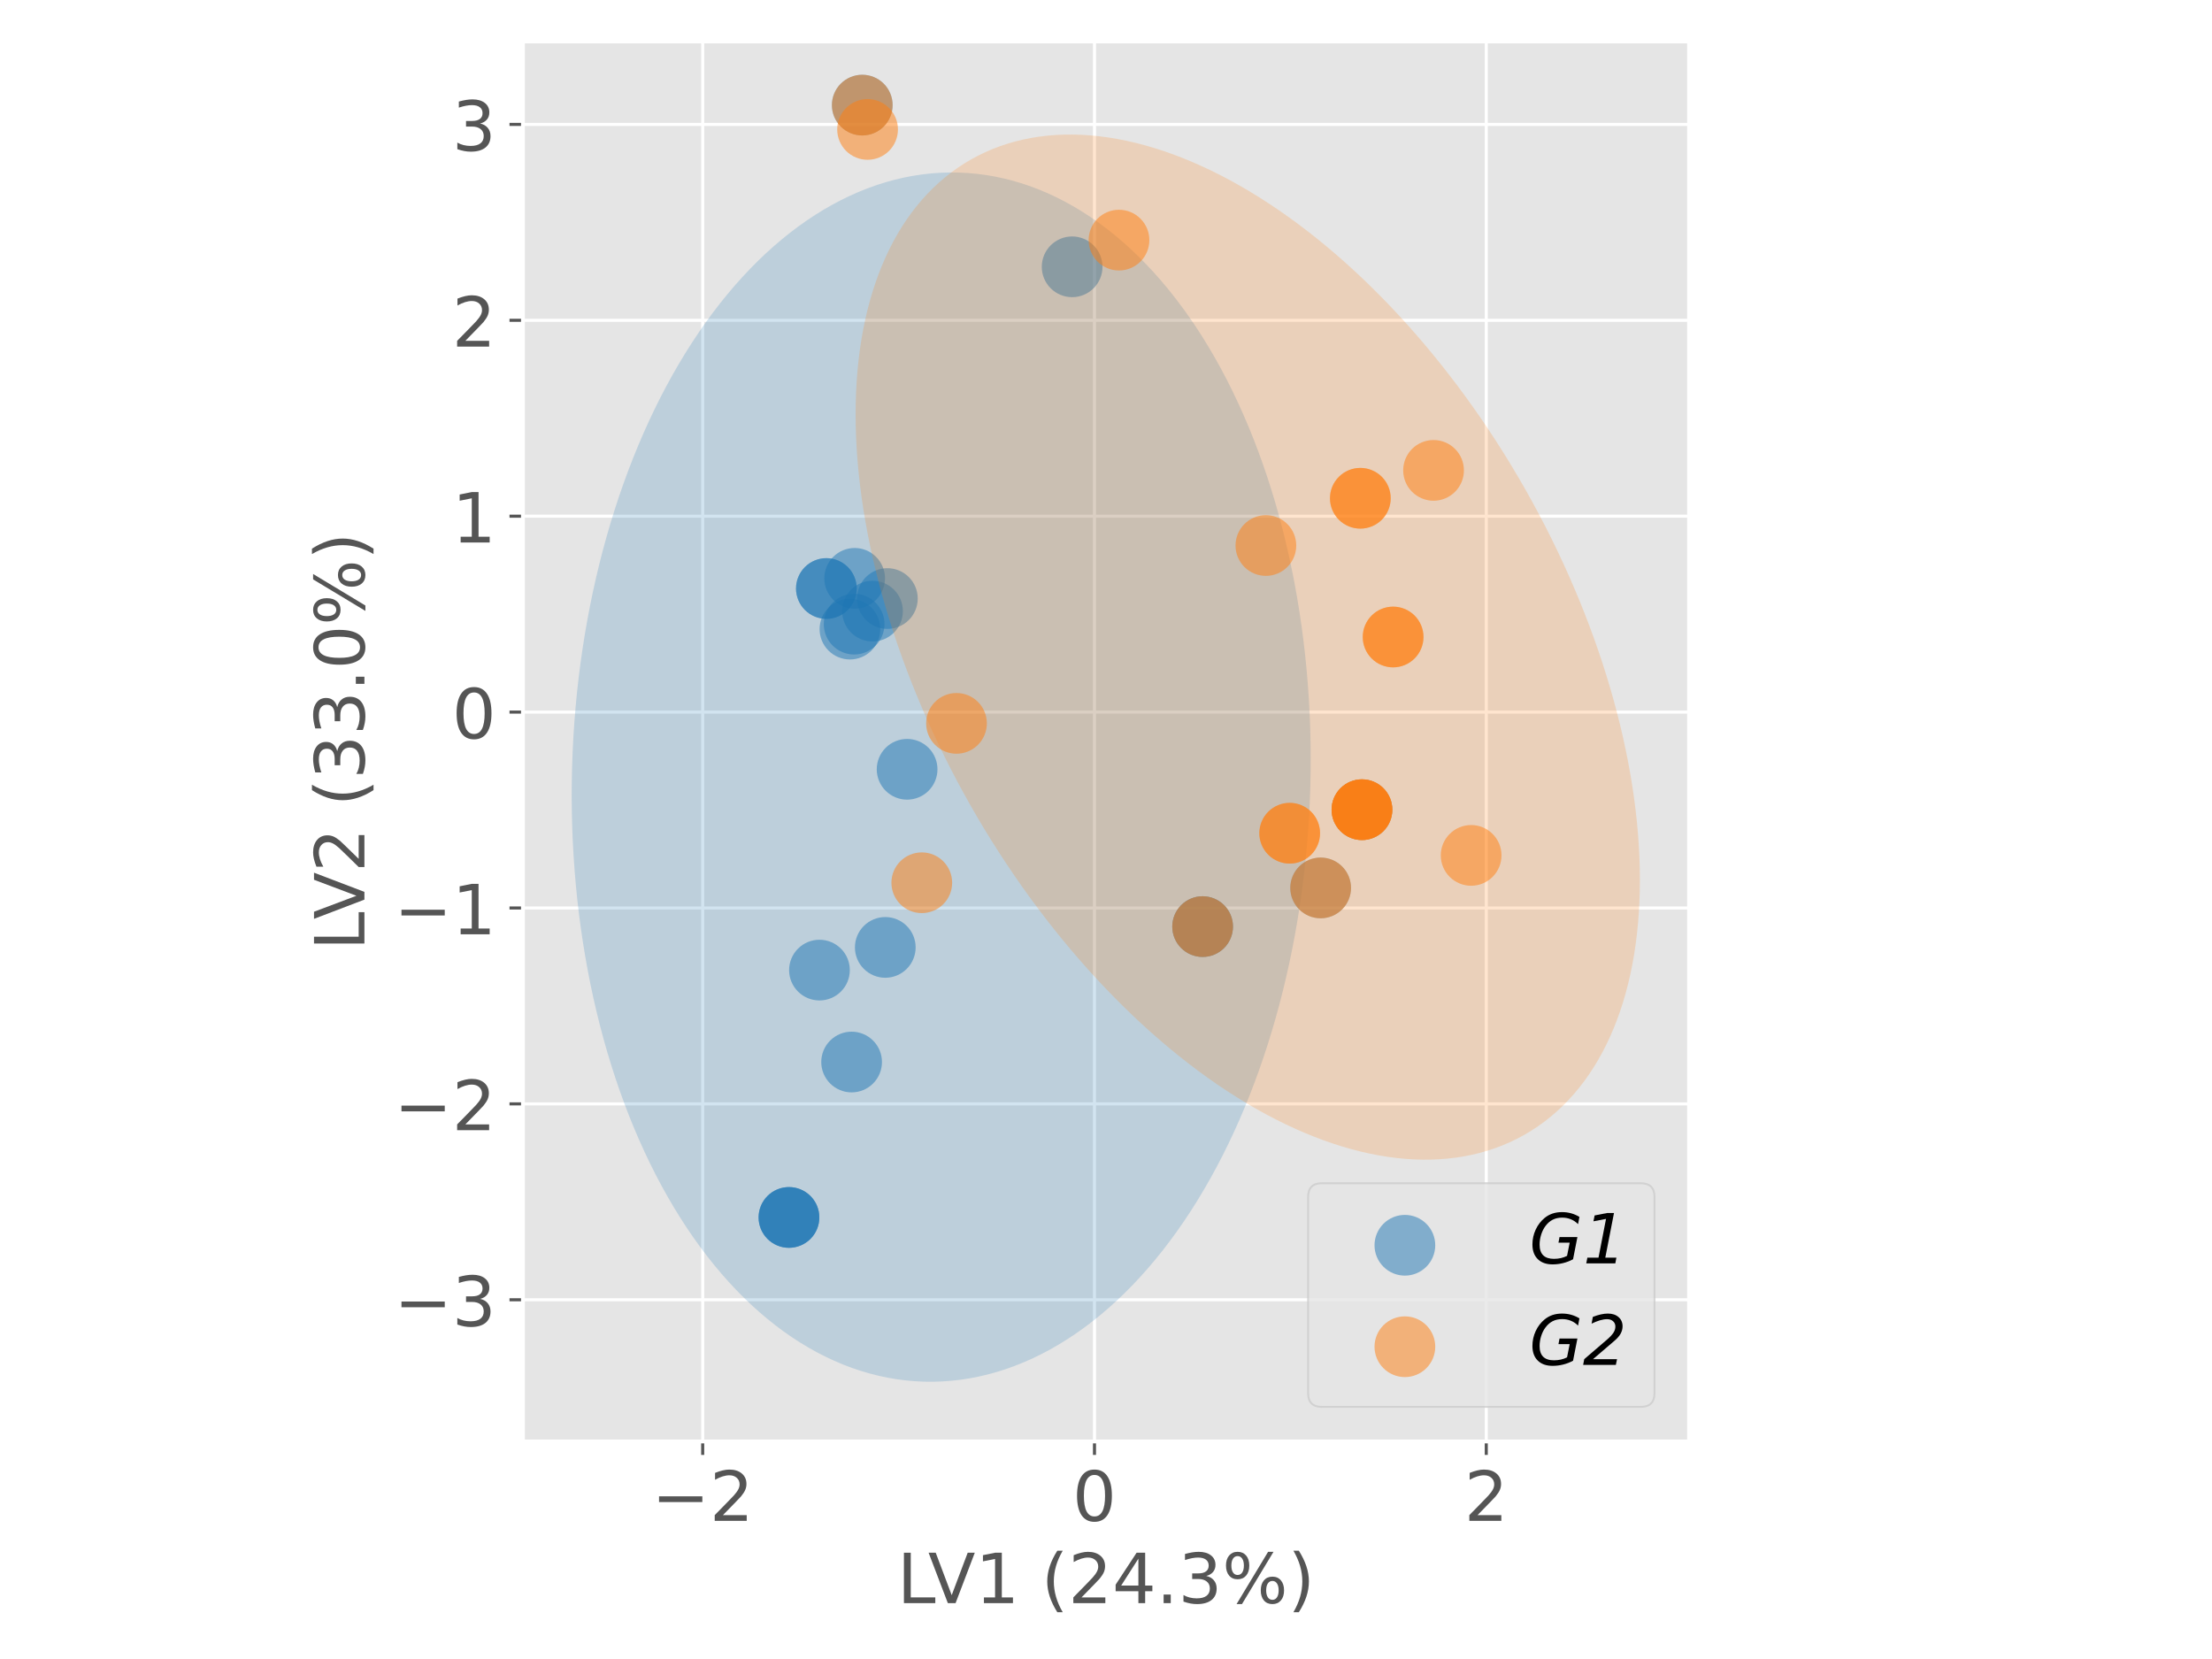
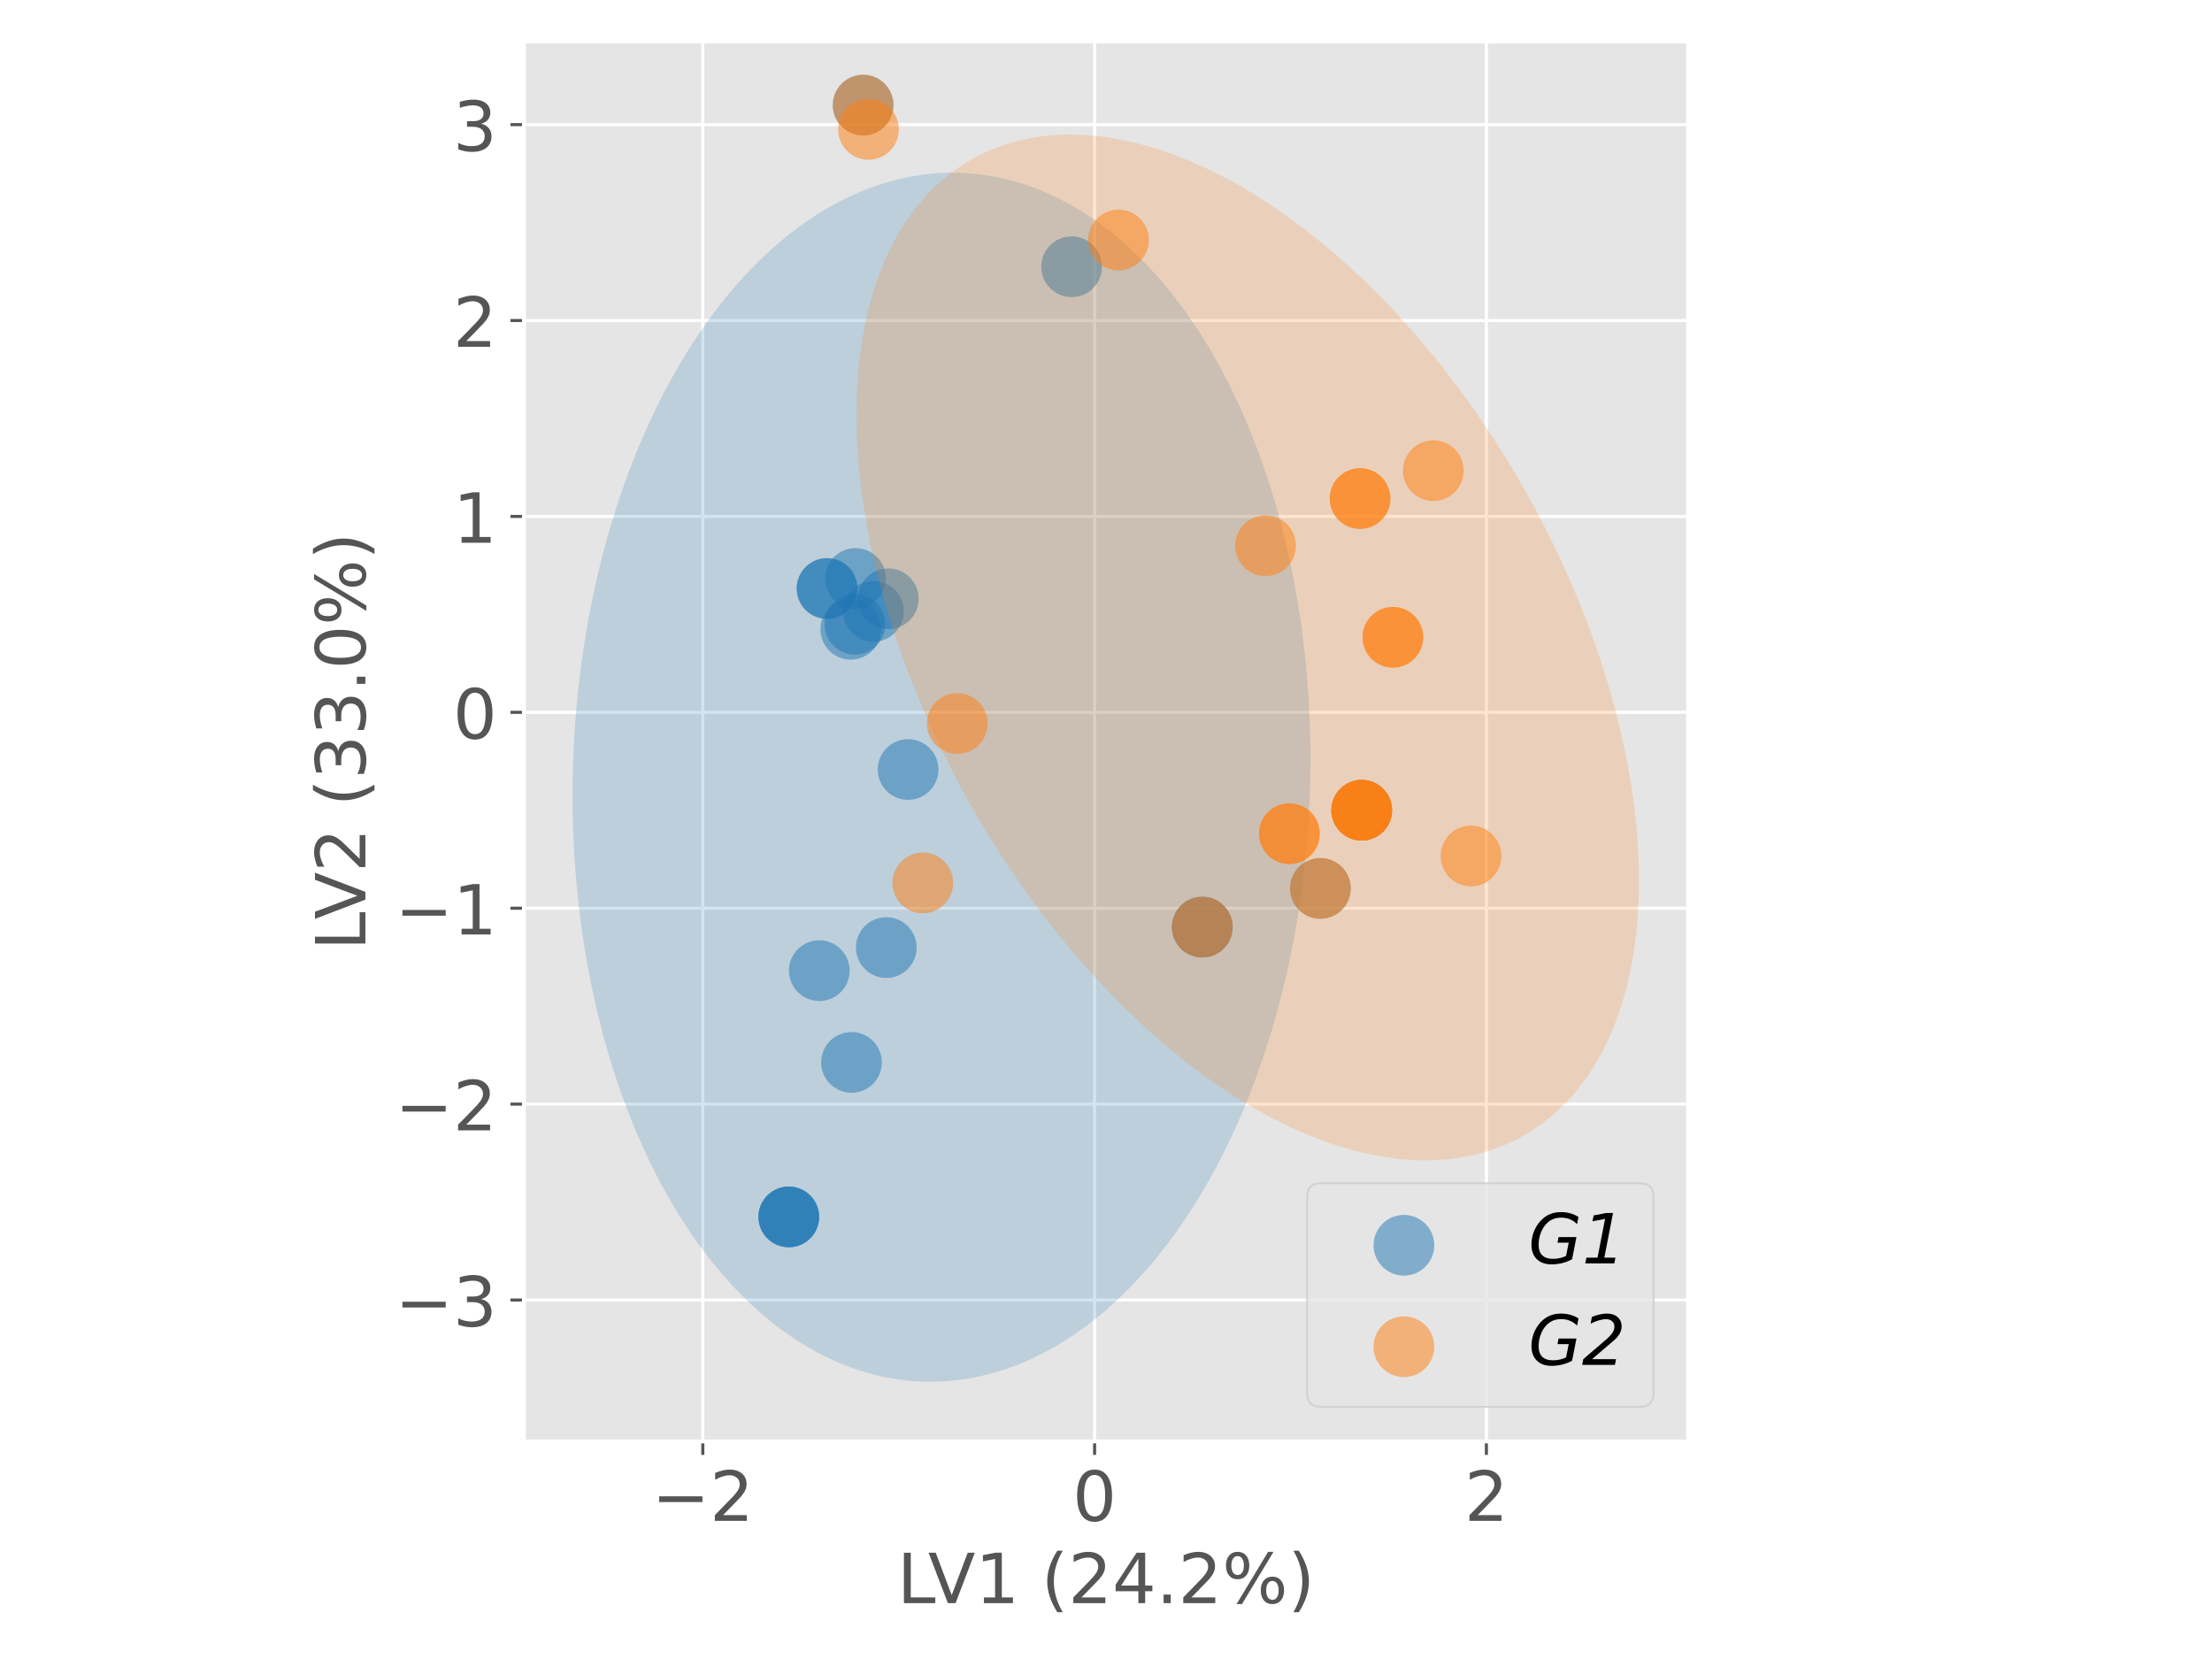
<svg xmlns="http://www.w3.org/2000/svg" xmlns:xlink="http://www.w3.org/1999/xlink" width="576pt" height="432pt" viewBox="0 0 576 432" version="1.1">
  <defs>
    <style type="text/css">*{stroke-linejoin: round; stroke-linecap: butt}</style>
  </defs>
  <g id="figure_1">
    <g id="patch_1">
      <path d="M 0 432 L 576 432 L 576 0 L 0 0 z " style="fill: #ffffff" />
    </g>
    <g id="axes_1">
      <g id="patch_2">
-         <path d="M 136.171 375.352 L 439.829 375.352 L 439.829 10.8 L 136.171 10.8 z " style="fill: #e5e5e5" />
+         <path d="M 136.424 375.352 L 439.576 375.352 L 439.576 10.8 L 136.424 10.8 z " style="fill: #e5e5e5" />
      </g>
      <g id="matplotlib.axis_1">
        <g id="xtick_1">
          <g id="line2d_1">
-             <path d="M 182.979 375.352 L 182.979 10.8 " clip-path="url(#p1afa75013e)" style="fill: none; stroke: #ffffff; stroke-width: 0.8; stroke-linecap: square" />
+             <path d="M 183.011 375.352 L 183.011 10.8 " clip-path="url(#pe68b257409)" style="fill: none; stroke: #ffffff; stroke-width: 0.8; stroke-linecap: square" />
          </g>
          <g id="line2d_2">
            <defs>
-               <path id="mcc1c6a36d1" d="M 0 0 L 0 3.5 " style="stroke: #555555; stroke-width: 0.8" />
+               <path id="me68cf24bb2" d="M 0 0 L 0 3.5 " style="stroke: #555555; stroke-width: 0.8" />
            </defs>
            <g>
-               <use xlink:href="#mcc1c6a36d1" x="182.979" y="375.352" style="fill: #555555; stroke: #555555; stroke-width: 0.8" />
+               <use xlink:href="#me68cf24bb2" x="183.011" y="375.352" style="fill: #555555; stroke: #555555; stroke-width: 0.8" />
            </g>
          </g>
          <g id="text_1">
-             <g style="fill: #555555" transform="translate(169.7106 396.0292) scale(0.18 -0.18)">
+             <g style="fill: #555555" transform="translate(169.7428 396.0292) scale(0.18 -0.18)">
              <defs>
                <path id="DejaVuSans-2212" d="M 678 2272 L 4684 2272 L 4684 1741 L 678 1741 L 678 2272 z " transform="scale(0.015625)" />
                <path id="DejaVuSans-32" d="M 1228 531 L 3431 531 L 3431 0 L 469 0 L 469 531 Q 828 903 1448 1529 Q 2069 2156 2228 2338 Q 2531 2678 2651 2914 Q 2772 3150 2772 3378 Q 2772 3750 2511 3984 Q 2250 4219 1831 4219 Q 1534 4219 1204 4116 Q 875 4013 500 3803 L 500 4441 Q 881 4594 1212 4672 Q 1544 4750 1819 4750 Q 2544 4750 2975 4387 Q 3406 4025 3406 3419 Q 3406 3131 3298 2873 Q 3191 2616 2906 2266 Q 2828 2175 2409 1742 Q 1991 1309 1228 531 z " transform="scale(0.015625)" />
              </defs>
              <use xlink:href="#DejaVuSans-2212" />
              <use xlink:href="#DejaVuSans-32" transform="translate(83.78906 0)" />
            </g>
          </g>
        </g>
        <g id="xtick_2">
          <g id="line2d_3">
-             <path d="M 285 375.352 L 285 10.8 " clip-path="url(#p1afa75013e)" style="fill: none; stroke: #ffffff; stroke-width: 0.8; stroke-linecap: square" />
+             <path d="M 285.032 375.352 L 285.032 10.8 " clip-path="url(#pe68b257409)" style="fill: none; stroke: #ffffff; stroke-width: 0.8; stroke-linecap: square" />
          </g>
          <g id="line2d_4">
            <g>
-               <use xlink:href="#mcc1c6a36d1" x="285" y="375.352" style="fill: #555555; stroke: #555555; stroke-width: 0.8" />
+               <use xlink:href="#me68cf24bb2" x="285.032" y="375.352" style="fill: #555555; stroke: #555555; stroke-width: 0.8" />
            </g>
          </g>
          <g id="text_2">
-             <g style="fill: #555555" transform="translate(279.2733 396.0292) scale(0.18 -0.18)">
+             <g style="fill: #555555" transform="translate(279.3057 396.0292) scale(0.18 -0.18)">
              <defs>
                <path id="DejaVuSans-30" d="M 2034 4250 Q 1547 4250 1301 3770 Q 1056 3291 1056 2328 Q 1056 1369 1301 889 Q 1547 409 2034 409 Q 2525 409 2770 889 Q 3016 1369 3016 2328 Q 3016 3291 2770 3770 Q 2525 4250 2034 4250 z M 2034 4750 Q 2819 4750 3233 4129 Q 3647 3509 3647 2328 Q 3647 1150 3233 529 Q 2819 -91 2034 -91 Q 1250 -91 836 529 Q 422 1150 422 2328 Q 422 3509 836 4129 Q 1250 4750 2034 4750 z " transform="scale(0.015625)" />
              </defs>
              <use xlink:href="#DejaVuSans-30" />
            </g>
          </g>
        </g>
        <g id="xtick_3">
          <g id="line2d_5">
-             <path d="M 387.02 375.352 L 387.02 10.8 " clip-path="url(#p1afa75013e)" style="fill: none; stroke: #ffffff; stroke-width: 0.8; stroke-linecap: square" />
+             <path d="M 387.053 375.352 L 387.053 10.8 " clip-path="url(#pe68b257409)" style="fill: none; stroke: #ffffff; stroke-width: 0.8; stroke-linecap: square" />
          </g>
          <g id="line2d_6">
            <g>
-               <use xlink:href="#mcc1c6a36d1" x="387.02" y="375.352" style="fill: #555555; stroke: #555555; stroke-width: 0.8" />
+               <use xlink:href="#me68cf24bb2" x="387.053" y="375.352" style="fill: #555555; stroke: #555555; stroke-width: 0.8" />
            </g>
          </g>
          <g id="text_3">
-             <g style="fill: #555555" transform="translate(381.2942 396.0292) scale(0.18 -0.18)">
+             <g style="fill: #555555" transform="translate(381.3268 396.0292) scale(0.18 -0.18)">
              <use xlink:href="#DejaVuSans-32" />
            </g>
          </g>
        </g>
        <g id="text_4">
          <g style="fill: #555555" transform="translate(233.6189 417.4498) scale(0.18 -0.18)">
            <defs>
              <path id="DejaVuSans-4c" d="M 628 4666 L 1259 4666 L 1259 531 L 3531 531 L 3531 0 L 628 0 L 628 4666 z " transform="scale(0.015625)" />
              <path id="DejaVuSans-56" d="M 1831 0 L 50 4666 L 709 4666 L 2188 738 L 3669 4666 L 4325 4666 L 2547 0 L 1831 0 z " transform="scale(0.015625)" />
              <path id="DejaVuSans-31" d="M 794 531 L 1825 531 L 1825 4091 L 703 3866 L 703 4441 L 1819 4666 L 2450 4666 L 2450 531 L 3481 531 L 3481 0 L 794 0 L 794 531 z " transform="scale(0.015625)" />
              <path id="DejaVuSans-20" transform="scale(0.015625)" />
              <path id="DejaVuSans-28" d="M 1984 4856 Q 1566 4138 1362 3434 Q 1159 2731 1159 2009 Q 1159 1288 1364 580 Q 1569 -128 1984 -844 L 1484 -844 Q 1016 -109 783 600 Q 550 1309 550 2009 Q 550 2706 781 3412 Q 1013 4119 1484 4856 L 1984 4856 z " transform="scale(0.015625)" />
              <path id="DejaVuSans-34" d="M 2419 4116 L 825 1625 L 2419 1625 L 2419 4116 z M 2253 4666 L 3047 4666 L 3047 1625 L 3713 1625 L 3713 1100 L 3047 1100 L 3047 0 L 2419 0 L 2419 1100 L 313 1100 L 313 1709 L 2253 4666 z " transform="scale(0.015625)" />
              <path id="DejaVuSans-2e" d="M 684 794 L 1344 794 L 1344 0 L 684 0 L 684 794 z " transform="scale(0.015625)" />
-               <path id="DejaVuSans-33" d="M 2597 2516 Q 3050 2419 3304 2112 Q 3559 1806 3559 1356 Q 3559 666 3084 287 Q 2609 -91 1734 -91 Q 1441 -91 1130 -33 Q 819 25 488 141 L 488 750 Q 750 597 1062 519 Q 1375 441 1716 441 Q 2309 441 2620 675 Q 2931 909 2931 1356 Q 2931 1769 2642 2001 Q 2353 2234 1838 2234 L 1294 2234 L 1294 2753 L 1863 2753 Q 2328 2753 2575 2939 Q 2822 3125 2822 3475 Q 2822 3834 2567 4026 Q 2313 4219 1838 4219 Q 1578 4219 1281 4162 Q 984 4106 628 3988 L 628 4550 Q 988 4650 1302 4700 Q 1616 4750 1894 4750 Q 2613 4750 3031 4423 Q 3450 4097 3450 3541 Q 3450 3153 3228 2886 Q 3006 2619 2597 2516 z " transform="scale(0.015625)" />
              <path id="DejaVuSans-25" d="M 4653 2053 Q 4381 2053 4226 1822 Q 4072 1591 4072 1178 Q 4072 772 4226 539 Q 4381 306 4653 306 Q 4919 306 5073 539 Q 5228 772 5228 1178 Q 5228 1588 5073 1820 Q 4919 2053 4653 2053 z M 4653 2450 Q 5147 2450 5437 2106 Q 5728 1763 5728 1178 Q 5728 594 5436 251 Q 5144 -91 4653 -91 Q 4153 -91 3862 251 Q 3572 594 3572 1178 Q 3572 1766 3864 2108 Q 4156 2450 4653 2450 z M 1428 4353 Q 1159 4353 1004 4120 Q 850 3888 850 3481 Q 850 3069 1003 2837 Q 1156 2606 1428 2606 Q 1700 2606 1854 2837 Q 2009 3069 2009 3481 Q 2009 3884 1853 4118 Q 1697 4353 1428 4353 z M 4250 4750 L 4750 4750 L 1831 -91 L 1331 -91 L 4250 4750 z M 1428 4750 Q 1922 4750 2215 4408 Q 2509 4066 2509 3481 Q 2509 2891 2217 2550 Q 1925 2209 1428 2209 Q 931 2209 642 2551 Q 353 2894 353 3481 Q 353 4063 643 4406 Q 934 4750 1428 4750 z " transform="scale(0.015625)" />
              <path id="DejaVuSans-29" d="M 513 4856 L 1013 4856 Q 1481 4119 1714 3412 Q 1947 2706 1947 2009 Q 1947 1309 1714 600 Q 1481 -109 1013 -844 L 513 -844 Q 928 -128 1133 580 Q 1338 1288 1338 2009 Q 1338 2731 1133 3434 Q 928 4138 513 4856 z " transform="scale(0.015625)" />
            </defs>
            <use xlink:href="#DejaVuSans-4c" />
            <use xlink:href="#DejaVuSans-56" transform="translate(44.71289 0)" />
            <use xlink:href="#DejaVuSans-31" transform="translate(113.1211 0)" />
            <use xlink:href="#DejaVuSans-20" transform="translate(176.7441 0)" />
            <use xlink:href="#DejaVuSans-28" transform="translate(208.5312 0)" />
            <use xlink:href="#DejaVuSans-32" transform="translate(247.5449 0)" />
            <use xlink:href="#DejaVuSans-34" transform="translate(311.168 0)" />
            <use xlink:href="#DejaVuSans-2e" transform="translate(374.791 0)" />
-             <use xlink:href="#DejaVuSans-33" transform="translate(406.5781 0)" />
+             <use xlink:href="#DejaVuSans-32" transform="translate(406.5781 0)" />
            <use xlink:href="#DejaVuSans-25" transform="translate(470.2012 0)" />
            <use xlink:href="#DejaVuSans-29" transform="translate(565.2207 0)" />
          </g>
        </g>
      </g>
      <g id="matplotlib.axis_2">
        <g id="ytick_1">
          <g id="line2d_7">
-             <path d="M 136.171 338.464 L 439.829 338.464 " clip-path="url(#p1afa75013e)" style="fill: none; stroke: #ffffff; stroke-width: 0.8; stroke-linecap: square" />
+             <path d="M 136.424 338.523 L 439.576 338.523 " clip-path="url(#pe68b257409)" style="fill: none; stroke: #ffffff; stroke-width: 0.8; stroke-linecap: square" />
          </g>
          <g id="line2d_8">
            <defs>
-               <path id="ma7e96c140c" d="M 0 0 L -3.5 0 " style="stroke: #555555; stroke-width: 0.8" />
+               <path id="m03f62af61e" d="M 0 0 L -3.5 0 " style="stroke: #555555; stroke-width: 0.8" />
            </defs>
            <g>
-               <use xlink:href="#ma7e96c140c" x="136.171" y="338.464" style="fill: #555555; stroke: #555555; stroke-width: 0.8" />
+               <use xlink:href="#m03f62af61e" x="136.424" y="338.523" style="fill: #555555; stroke: #555555; stroke-width: 0.8" />
            </g>
          </g>
          <g id="text_5">
-             <g style="fill: #555555" transform="translate(102.6353 345.3026) scale(0.18 -0.18)">
+             <g style="fill: #555555" transform="translate(102.8877 345.3618) scale(0.18 -0.18)">
+               <defs>
+                 <path id="DejaVuSans-33" d="M 2597 2516 Q 3050 2419 3304 2112 Q 3559 1806 3559 1356 Q 3559 666 3084 287 Q 2609 -91 1734 -91 Q 1441 -91 1130 -33 Q 819 25 488 141 L 488 750 Q 750 597 1062 519 Q 1375 441 1716 441 Q 2309 441 2620 675 Q 2931 909 2931 1356 Q 2931 1769 2642 2001 Q 2353 2234 1838 2234 L 1294 2234 L 1294 2753 L 1863 2753 Q 2328 2753 2575 2939 Q 2822 3125 2822 3475 Q 2822 3834 2567 4026 Q 2313 4219 1838 4219 Q 1578 4219 1281 4162 Q 984 4106 628 3988 L 628 4550 Q 988 4650 1302 4700 Q 1616 4750 1894 4750 Q 2613 4750 3031 4423 Q 3450 4097 3450 3541 Q 3450 3153 3228 2886 Q 3006 2619 2597 2516 z " transform="scale(0.015625)" />
+               </defs>
              <use xlink:href="#DejaVuSans-2212" />
              <use xlink:href="#DejaVuSans-33" transform="translate(83.78906 0)" />
            </g>
          </g>
        </g>
        <g id="ytick_2">
          <g id="line2d_9">
-             <path d="M 136.171 287.454 L 439.829 287.454 " clip-path="url(#p1afa75013e)" style="fill: none; stroke: #ffffff; stroke-width: 0.8; stroke-linecap: square" />
+             <path d="M 136.424 287.513 L 439.576 287.513 " clip-path="url(#pe68b257409)" style="fill: none; stroke: #ffffff; stroke-width: 0.8; stroke-linecap: square" />
          </g>
          <g id="line2d_10">
            <g>
-               <use xlink:href="#ma7e96c140c" x="136.171" y="287.454" style="fill: #555555; stroke: #555555; stroke-width: 0.8" />
+               <use xlink:href="#m03f62af61e" x="136.424" y="287.513" style="fill: #555555; stroke: #555555; stroke-width: 0.8" />
            </g>
          </g>
          <g id="text_6">
-             <g style="fill: #555555" transform="translate(102.6353 294.2922) scale(0.18 -0.18)">
+             <g style="fill: #555555" transform="translate(102.8877 294.3512) scale(0.18 -0.18)">
              <use xlink:href="#DejaVuSans-2212" />
              <use xlink:href="#DejaVuSans-32" transform="translate(83.78906 0)" />
            </g>
          </g>
        </g>
        <g id="ytick_3">
          <g id="line2d_11">
-             <path d="M 136.171 236.443 L 439.829 236.443 " clip-path="url(#p1afa75013e)" style="fill: none; stroke: #ffffff; stroke-width: 0.8; stroke-linecap: square" />
+             <path d="M 136.424 236.502 L 439.576 236.502 " clip-path="url(#pe68b257409)" style="fill: none; stroke: #ffffff; stroke-width: 0.8; stroke-linecap: square" />
          </g>
          <g id="line2d_12">
            <g>
-               <use xlink:href="#ma7e96c140c" x="136.171" y="236.443" style="fill: #555555; stroke: #555555; stroke-width: 0.8" />
+               <use xlink:href="#m03f62af61e" x="136.424" y="236.502" style="fill: #555555; stroke: #555555; stroke-width: 0.8" />
            </g>
          </g>
          <g id="text_7">
-             <g style="fill: #555555" transform="translate(102.6353 243.2817) scale(0.18 -0.18)">
+             <g style="fill: #555555" transform="translate(102.8877 243.3406) scale(0.18 -0.18)">
              <use xlink:href="#DejaVuSans-2212" />
              <use xlink:href="#DejaVuSans-31" transform="translate(83.78906 0)" />
            </g>
          </g>
        </g>
        <g id="ytick_4">
          <g id="line2d_13">
-             <path d="M 136.171 185.433 L 439.829 185.433 " clip-path="url(#p1afa75013e)" style="fill: none; stroke: #ffffff; stroke-width: 0.8; stroke-linecap: square" />
+             <path d="M 136.424 185.491 L 439.576 185.491 " clip-path="url(#pe68b257409)" style="fill: none; stroke: #ffffff; stroke-width: 0.8; stroke-linecap: square" />
          </g>
          <g id="line2d_14">
            <g>
-               <use xlink:href="#ma7e96c140c" x="136.171" y="185.433" style="fill: #555555; stroke: #555555; stroke-width: 0.8" />
+               <use xlink:href="#m03f62af61e" x="136.424" y="185.491" style="fill: #555555; stroke: #555555; stroke-width: 0.8" />
            </g>
          </g>
          <g id="text_8">
-             <g style="fill: #555555" transform="translate(117.7187 192.2712) scale(0.18 -0.18)">
+             <g style="fill: #555555" transform="translate(117.9711 192.3301) scale(0.18 -0.18)">
              <use xlink:href="#DejaVuSans-30" />
            </g>
          </g>
        </g>
        <g id="ytick_5">
          <g id="line2d_15">
-             <path d="M 136.171 134.422 L 439.829 134.422 " clip-path="url(#p1afa75013e)" style="fill: none; stroke: #ffffff; stroke-width: 0.8; stroke-linecap: square" />
+             <path d="M 136.424 134.481 L 439.576 134.481 " clip-path="url(#pe68b257409)" style="fill: none; stroke: #ffffff; stroke-width: 0.8; stroke-linecap: square" />
          </g>
          <g id="line2d_16">
            <g>
-               <use xlink:href="#ma7e96c140c" x="136.171" y="134.422" style="fill: #555555; stroke: #555555; stroke-width: 0.8" />
+               <use xlink:href="#m03f62af61e" x="136.424" y="134.481" style="fill: #555555; stroke: #555555; stroke-width: 0.8" />
            </g>
          </g>
          <g id="text_9">
-             <g style="fill: #555555" transform="translate(117.7187 141.2608) scale(0.18 -0.18)">
+             <g style="fill: #555555" transform="translate(117.9711 141.3195) scale(0.18 -0.18)">
              <use xlink:href="#DejaVuSans-31" />
            </g>
          </g>
        </g>
        <g id="ytick_6">
          <g id="line2d_17">
-             <path d="M 136.171 83.412 L 439.829 83.412 " clip-path="url(#p1afa75013e)" style="fill: none; stroke: #ffffff; stroke-width: 0.8; stroke-linecap: square" />
+             <path d="M 136.424 83.47 L 439.576 83.47 " clip-path="url(#pe68b257409)" style="fill: none; stroke: #ffffff; stroke-width: 0.8; stroke-linecap: square" />
          </g>
          <g id="line2d_18">
            <g>
-               <use xlink:href="#ma7e96c140c" x="136.171" y="83.412" style="fill: #555555; stroke: #555555; stroke-width: 0.8" />
+               <use xlink:href="#m03f62af61e" x="136.424" y="83.47" style="fill: #555555; stroke: #555555; stroke-width: 0.8" />
            </g>
          </g>
          <g id="text_10">
-             <g style="fill: #555555" transform="translate(117.7187 90.2503) scale(0.18 -0.18)">
+             <g style="fill: #555555" transform="translate(117.9711 90.30892) scale(0.18 -0.18)">
              <use xlink:href="#DejaVuSans-32" />
            </g>
          </g>
        </g>
        <g id="ytick_7">
          <g id="line2d_19">
-             <path d="M 136.171 32.401 L 439.829 32.401 " clip-path="url(#p1afa75013e)" style="fill: none; stroke: #ffffff; stroke-width: 0.8; stroke-linecap: square" />
+             <path d="M 136.424 32.46 L 439.576 32.46 " clip-path="url(#pe68b257409)" style="fill: none; stroke: #ffffff; stroke-width: 0.8; stroke-linecap: square" />
          </g>
          <g id="line2d_20">
            <g>
-               <use xlink:href="#ma7e96c140c" x="136.171" y="32.401" style="fill: #555555; stroke: #555555; stroke-width: 0.8" />
+               <use xlink:href="#m03f62af61e" x="136.424" y="32.46" style="fill: #555555; stroke: #555555; stroke-width: 0.8" />
            </g>
          </g>
          <g id="text_11">
-             <g style="fill: #555555" transform="translate(117.7187 39.23983) scale(0.18 -0.18)">
+             <g style="fill: #555555" transform="translate(117.9711 39.29835) scale(0.18 -0.18)">
              <use xlink:href="#DejaVuSans-33" />
            </g>
          </g>
        </g>
        <g id="text_12">
-           <g style="fill: #555555" transform="translate(94.89187 247.4571) rotate(-90) scale(0.18 -0.18)">
+           <g style="fill: #555555" transform="translate(95.14422 247.4571) rotate(-90) scale(0.18 -0.18)">
            <use xlink:href="#DejaVuSans-4c" />
            <use xlink:href="#DejaVuSans-56" transform="translate(44.71289 0)" />
            <use xlink:href="#DejaVuSans-32" transform="translate(113.1211 0)" />
            <use xlink:href="#DejaVuSans-20" transform="translate(176.7441 0)" />
            <use xlink:href="#DejaVuSans-28" transform="translate(208.5312 0)" />
            <use xlink:href="#DejaVuSans-33" transform="translate(247.5449 0)" />
            <use xlink:href="#DejaVuSans-33" transform="translate(311.168 0)" />
            <use xlink:href="#DejaVuSans-2e" transform="translate(374.791 0)" />
            <use xlink:href="#DejaVuSans-30" transform="translate(406.5781 0)" />
            <use xlink:href="#DejaVuSans-25" transform="translate(470.2012 0)" />
            <use xlink:href="#DejaVuSans-29" transform="translate(565.2207 0)" />
          </g>
        </g>
      </g>
      <g id="PathCollection_1">
        <defs>
-           <path id="C0_0_053fe4c7dd" d="M 0 7.906 C 2.097 7.906 4.108 7.073 5.59 5.59 C 7.073 4.108 7.906 2.097 7.906 -0 C 7.906 -2.097 7.073 -4.108 5.59 -5.59 C 4.108 -7.073 2.097 -7.906 0 -7.906 C -2.097 -7.906 -4.108 -7.073 -5.59 -5.59 C -7.073 -4.108 -7.906 -2.097 -7.906 0 C -7.906 2.097 -7.073 4.108 -5.59 5.59 C -4.108 7.073 -2.097 7.906 0 7.906 z " />
+           <path id="C0_0_42a34e94d9" d="M 0 7.906 C 2.097 7.906 4.108 7.073 5.59 5.59 C 7.073 4.108 7.906 2.097 7.906 -0 C 7.906 -2.097 7.073 -4.108 5.59 -5.59 C 4.108 -7.073 2.097 -7.906 0 -7.906 C -2.097 -7.906 -4.108 -7.073 -5.59 -5.59 C -7.073 -4.108 -7.906 -2.097 -7.906 0 C -7.906 2.097 -7.073 4.108 -5.59 5.59 C -4.108 7.073 -2.097 7.906 0 7.906 z " />
        </defs>
-         <g clip-path="url(#p1afa75013e)">
-           <use xlink:href="#C0_0_053fe4c7dd" x="343.894" y="231.214" style="fill: #1f77b4; fill-opacity: 0.5" />
-         </g>
-         <g clip-path="url(#p1afa75013e)">
-           <use xlink:href="#C0_0_053fe4c7dd" x="279.181" y="69.477" style="fill: #1f77b4; fill-opacity: 0.5" />
-         </g>
-         <g clip-path="url(#p1afa75013e)">
-           <use xlink:href="#C0_0_053fe4c7dd" x="230.526" y="246.701" style="fill: #1f77b4; fill-opacity: 0.5" />
-         </g>
-         <g clip-path="url(#p1afa75013e)">
-           <use xlink:href="#C0_0_053fe4c7dd" x="313.162" y="241.284" style="fill: #1f77b4; fill-opacity: 0.5" />
-         </g>
-         <g clip-path="url(#p1afa75013e)">
-           <use xlink:href="#C0_0_053fe4c7dd" x="221.327" y="163.819" style="fill: #1f77b4; fill-opacity: 0.5" />
-         </g>
-         <g clip-path="url(#p1afa75013e)">
-           <use xlink:href="#C0_0_053fe4c7dd" x="231.071" y="155.859" style="fill: #1f77b4; fill-opacity: 0.5" />
-         </g>
-         <g clip-path="url(#p1afa75013e)">
-           <use xlink:href="#C0_0_053fe4c7dd" x="205.446" y="317.019" style="fill: #1f77b4; fill-opacity: 0.5" />
-         </g>
-         <g clip-path="url(#p1afa75013e)">
-           <use xlink:href="#C0_0_053fe4c7dd" x="222.549" y="150.6" style="fill: #1f77b4; fill-opacity: 0.5" />
-         </g>
-         <g clip-path="url(#p1afa75013e)">
-           <use xlink:href="#C0_0_053fe4c7dd" x="236.209" y="200.323" style="fill: #1f77b4; fill-opacity: 0.5" />
-         </g>
-         <g clip-path="url(#p1afa75013e)">
-           <use xlink:href="#C0_0_053fe4c7dd" x="215.183" y="153.245" style="fill: #1f77b4; fill-opacity: 0.5" />
-         </g>
-         <g clip-path="url(#p1afa75013e)">
-           <use xlink:href="#C0_0_053fe4c7dd" x="313.162" y="241.284" style="fill: #1f77b4; fill-opacity: 0.5" />
-         </g>
-         <g clip-path="url(#p1afa75013e)">
-           <use xlink:href="#C0_0_053fe4c7dd" x="205.446" y="317.019" style="fill: #1f77b4; fill-opacity: 0.5" />
-         </g>
-         <g clip-path="url(#p1afa75013e)">
-           <use xlink:href="#C0_0_053fe4c7dd" x="354.65" y="210.842" style="fill: #1f77b4; fill-opacity: 0.5" />
-         </g>
-         <g clip-path="url(#p1afa75013e)">
-           <use xlink:href="#C0_0_053fe4c7dd" x="224.531" y="27.371" style="fill: #1f77b4; fill-opacity: 0.5" />
-         </g>
-         <g clip-path="url(#p1afa75013e)">
-           <use xlink:href="#C0_0_053fe4c7dd" x="213.387" y="252.612" style="fill: #1f77b4; fill-opacity: 0.5" />
-         </g>
-         <g clip-path="url(#p1afa75013e)">
-           <use xlink:href="#C0_0_053fe4c7dd" x="205.446" y="317.019" style="fill: #1f77b4; fill-opacity: 0.5" />
-         </g>
-         <g clip-path="url(#p1afa75013e)">
-           <use xlink:href="#C0_0_053fe4c7dd" x="221.759" y="276.55" style="fill: #1f77b4; fill-opacity: 0.5" />
-         </g>
-         <g clip-path="url(#p1afa75013e)">
-           <use xlink:href="#C0_0_053fe4c7dd" x="222.418" y="162.528" style="fill: #1f77b4; fill-opacity: 0.5" />
-         </g>
-         <g clip-path="url(#p1afa75013e)">
-           <use xlink:href="#C0_0_053fe4c7dd" x="215.183" y="153.245" style="fill: #1f77b4; fill-opacity: 0.5" />
-         </g>
-         <g clip-path="url(#p1afa75013e)">
-           <use xlink:href="#C0_0_053fe4c7dd" x="227.203" y="159.133" style="fill: #1f77b4; fill-opacity: 0.5" />
+         <g clip-path="url(#pe68b257409)">
+           <use xlink:href="#C0_0_42a34e94d9" x="343.828" y="231.341" style="fill: #1f77b4; fill-opacity: 0.5" />
+         </g>
+         <g clip-path="url(#pe68b257409)">
+           <use xlink:href="#C0_0_42a34e94d9" x="279.044" y="69.453" style="fill: #1f77b4; fill-opacity: 0.5" />
+         </g>
+         <g clip-path="url(#pe68b257409)">
+           <use xlink:href="#C0_0_42a34e94d9" x="230.787" y="246.743" style="fill: #1f77b4; fill-opacity: 0.5" />
+         </g>
+         <g clip-path="url(#pe68b257409)">
+           <use xlink:href="#C0_0_42a34e94d9" x="313.071" y="241.419" style="fill: #1f77b4; fill-opacity: 0.5" />
+         </g>
+         <g clip-path="url(#pe68b257409)">
+           <use xlink:href="#C0_0_42a34e94d9" x="221.544" y="163.867" style="fill: #1f77b4; fill-opacity: 0.5" />
+         </g>
+         <g clip-path="url(#pe68b257409)">
+           <use xlink:href="#C0_0_42a34e94d9" x="231.308" y="155.92" style="fill: #1f77b4; fill-opacity: 0.5" />
+         </g>
+         <g clip-path="url(#pe68b257409)">
+           <use xlink:href="#C0_0_42a34e94d9" x="205.399" y="316.88" style="fill: #1f77b4; fill-opacity: 0.5" />
+         </g>
+         <g clip-path="url(#pe68b257409)">
+           <use xlink:href="#C0_0_42a34e94d9" x="222.755" y="150.631" style="fill: #1f77b4; fill-opacity: 0.5" />
+         </g>
+         <g clip-path="url(#pe68b257409)">
+           <use xlink:href="#C0_0_42a34e94d9" x="236.466" y="200.381" style="fill: #1f77b4; fill-opacity: 0.5" />
+         </g>
+         <g clip-path="url(#pe68b257409)">
+           <use xlink:href="#C0_0_42a34e94d9" x="215.359" y="153.239" style="fill: #1f77b4; fill-opacity: 0.5" />
+         </g>
+         <g clip-path="url(#pe68b257409)">
+           <use xlink:href="#C0_0_42a34e94d9" x="313.071" y="241.419" style="fill: #1f77b4; fill-opacity: 0.5" />
+         </g>
+         <g clip-path="url(#pe68b257409)">
+           <use xlink:href="#C0_0_42a34e94d9" x="205.399" y="316.88" style="fill: #1f77b4; fill-opacity: 0.5" />
+         </g>
+         <g clip-path="url(#pe68b257409)">
+           <use xlink:href="#C0_0_42a34e94d9" x="354.583" y="210.981" style="fill: #1f77b4; fill-opacity: 0.5" />
+         </g>
+         <g clip-path="url(#pe68b257409)">
+           <use xlink:href="#C0_0_42a34e94d9" x="224.758" y="27.371" style="fill: #1f77b4; fill-opacity: 0.5" />
+         </g>
+         <g clip-path="url(#pe68b257409)">
+           <use xlink:href="#C0_0_42a34e94d9" x="213.342" y="252.752" style="fill: #1f77b4; fill-opacity: 0.5" />
+         </g>
+         <g clip-path="url(#pe68b257409)">
+           <use xlink:href="#C0_0_42a34e94d9" x="205.399" y="316.88" style="fill: #1f77b4; fill-opacity: 0.5" />
+         </g>
+         <g clip-path="url(#pe68b257409)">
+           <use xlink:href="#C0_0_42a34e94d9" x="221.728" y="276.645" style="fill: #1f77b4; fill-opacity: 0.5" />
+         </g>
+         <g clip-path="url(#pe68b257409)">
+           <use xlink:href="#C0_0_42a34e94d9" x="222.632" y="162.57" style="fill: #1f77b4; fill-opacity: 0.5" />
+         </g>
+         <g clip-path="url(#pe68b257409)">
+           <use xlink:href="#C0_0_42a34e94d9" x="215.359" y="153.239" style="fill: #1f77b4; fill-opacity: 0.5" />
+         </g>
+         <g clip-path="url(#pe68b257409)">
+           <use xlink:href="#C0_0_42a34e94d9" x="227.439" y="159.193" style="fill: #1f77b4; fill-opacity: 0.5" />
        </g>
      </g>
      <g id="patch_3">
-         <path d="M 249.555 45.933 C 224.331 45.213 199.666 61.003 180.991 89.827 C 162.317 118.652 151.159 158.156 149.974 199.64 C 148.789 241.124 157.674 281.201 174.672 311.045 C 191.67 340.888 215.394 358.061 240.618 358.781 C 265.842 359.502 290.508 343.711 309.182 314.887 C 327.856 286.063 339.014 246.559 340.199 205.074 C 341.385 163.59 332.5 123.513 315.501 93.67 C 298.503 63.827 274.779 46.654 249.555 45.933 z " clip-path="url(#p1afa75013e)" style="fill: #1f77b4; opacity: 0.2; stroke: #1f77b4; stroke-width: 2; stroke-linejoin: miter" />
+         <path d="M 249.748 45.999 C 224.564 45.261 199.925 61.031 181.258 89.837 C 162.591 118.642 151.419 158.131 150.203 199.607 C 148.987 241.082 157.827 281.158 174.775 311.007 C 191.723 340.857 215.395 358.043 240.579 358.781 C 265.763 359.52 290.402 343.749 309.069 314.944 C 327.736 286.138 338.908 246.649 340.124 205.174 C 341.34 163.698 332.5 123.623 315.552 93.773 C 298.604 63.924 274.932 46.737 249.748 45.999 z " clip-path="url(#pe68b257409)" style="fill: #1f77b4; opacity: 0.2; stroke: #1f77b4; stroke-width: 2; stroke-linejoin: miter" />
      </g>
      <g id="PathCollection_2">
        <defs>
-           <path id="C1_0_68f6ba275b" d="M 0 7.906 C 2.097 7.906 4.108 7.073 5.59 5.59 C 7.073 4.108 7.906 2.097 7.906 -0 C 7.906 -2.097 7.073 -4.108 5.59 -5.59 C 4.108 -7.073 2.097 -7.906 0 -7.906 C -2.097 -7.906 -4.108 -7.073 -5.59 -5.59 C -7.073 -4.108 -7.906 -2.097 -7.906 0 C -7.906 2.097 -7.073 4.108 -5.59 5.59 C -4.108 7.073 -2.097 7.906 0 7.906 z " />
+           <path id="C1_0_17eac27500" d="M 0 7.906 C 2.097 7.906 4.108 7.073 5.59 5.59 C 7.073 4.108 7.906 2.097 7.906 -0 C 7.906 -2.097 7.073 -4.108 5.59 -5.59 C 4.108 -7.073 2.097 -7.906 0 -7.906 C -2.097 -7.906 -4.108 -7.073 -5.59 -5.59 C -7.073 -4.108 -7.906 -2.097 -7.906 0 C -7.906 2.097 -7.073 4.108 -5.59 5.59 C -4.108 7.073 -2.097 7.906 0 7.906 z " />
        </defs>
-         <g clip-path="url(#p1afa75013e)">
-           <use xlink:href="#C1_0_68f6ba275b" x="249.069" y="188.364" style="fill: #ff7f0e; fill-opacity: 0.5" />
-         </g>
-         <g clip-path="url(#p1afa75013e)">
-           <use xlink:href="#C1_0_68f6ba275b" x="354.229" y="129.748" style="fill: #ff7f0e; fill-opacity: 0.5" />
-         </g>
-         <g clip-path="url(#p1afa75013e)">
-           <use xlink:href="#C1_0_68f6ba275b" x="354.65" y="210.842" style="fill: #ff7f0e; fill-opacity: 0.5" />
-         </g>
-         <g clip-path="url(#p1afa75013e)">
-           <use xlink:href="#C1_0_68f6ba275b" x="224.531" y="27.371" style="fill: #ff7f0e; fill-opacity: 0.5" />
-         </g>
-         <g clip-path="url(#p1afa75013e)">
-           <use xlink:href="#C1_0_68f6ba275b" x="343.894" y="231.214" style="fill: #ff7f0e; fill-opacity: 0.5" />
-         </g>
-         <g clip-path="url(#p1afa75013e)">
-           <use xlink:href="#C1_0_68f6ba275b" x="354.65" y="210.842" style="fill: #ff7f0e; fill-opacity: 0.5" />
-         </g>
-         <g clip-path="url(#p1afa75013e)">
-           <use xlink:href="#C1_0_68f6ba275b" x="335.835" y="216.971" style="fill: #ff7f0e; fill-opacity: 0.5" />
-         </g>
-         <g clip-path="url(#p1afa75013e)">
-           <use xlink:href="#C1_0_68f6ba275b" x="362.764" y="165.873" style="fill: #ff7f0e; fill-opacity: 0.5" />
-         </g>
-         <g clip-path="url(#p1afa75013e)">
-           <use xlink:href="#C1_0_68f6ba275b" x="329.633" y="142.052" style="fill: #ff7f0e; fill-opacity: 0.5" />
-         </g>
-         <g clip-path="url(#p1afa75013e)">
-           <use xlink:href="#C1_0_68f6ba275b" x="354.229" y="129.748" style="fill: #ff7f0e; fill-opacity: 0.5" />
-         </g>
-         <g clip-path="url(#p1afa75013e)">
-           <use xlink:href="#C1_0_68f6ba275b" x="225.914" y="33.702" style="fill: #ff7f0e; fill-opacity: 0.5" />
-         </g>
-         <g clip-path="url(#p1afa75013e)">
-           <use xlink:href="#C1_0_68f6ba275b" x="291.383" y="62.528" style="fill: #ff7f0e; fill-opacity: 0.5" />
-         </g>
-         <g clip-path="url(#p1afa75013e)">
-           <use xlink:href="#C1_0_68f6ba275b" x="240.031" y="229.866" style="fill: #ff7f0e; fill-opacity: 0.5" />
-         </g>
-         <g clip-path="url(#p1afa75013e)">
-           <use xlink:href="#C1_0_68f6ba275b" x="335.835" y="216.971" style="fill: #ff7f0e; fill-opacity: 0.5" />
-         </g>
-         <g clip-path="url(#p1afa75013e)">
-           <use xlink:href="#C1_0_68f6ba275b" x="373.293" y="122.483" style="fill: #ff7f0e; fill-opacity: 0.5" />
-         </g>
-         <g clip-path="url(#p1afa75013e)">
-           <use xlink:href="#C1_0_68f6ba275b" x="313.162" y="241.284" style="fill: #ff7f0e; fill-opacity: 0.5" />
-         </g>
-         <g clip-path="url(#p1afa75013e)">
-           <use xlink:href="#C1_0_68f6ba275b" x="383.082" y="222.743" style="fill: #ff7f0e; fill-opacity: 0.5" />
-         </g>
-         <g clip-path="url(#p1afa75013e)">
-           <use xlink:href="#C1_0_68f6ba275b" x="354.65" y="210.842" style="fill: #ff7f0e; fill-opacity: 0.5" />
-         </g>
-         <g clip-path="url(#p1afa75013e)">
-           <use xlink:href="#C1_0_68f6ba275b" x="354.65" y="210.842" style="fill: #ff7f0e; fill-opacity: 0.5" />
-         </g>
-         <g clip-path="url(#p1afa75013e)">
-           <use xlink:href="#C1_0_68f6ba275b" x="362.764" y="165.873" style="fill: #ff7f0e; fill-opacity: 0.5" />
+         <g clip-path="url(#pe68b257409)">
+           <use xlink:href="#C1_0_17eac27500" x="249.273" y="188.395" style="fill: #ff7f0e; fill-opacity: 0.5" />
+         </g>
+         <g clip-path="url(#pe68b257409)">
+           <use xlink:href="#C1_0_17eac27500" x="354.157" y="129.819" style="fill: #ff7f0e; fill-opacity: 0.5" />
+         </g>
+         <g clip-path="url(#pe68b257409)">
+           <use xlink:href="#C1_0_17eac27500" x="354.583" y="210.981" style="fill: #ff7f0e; fill-opacity: 0.5" />
+         </g>
+         <g clip-path="url(#pe68b257409)">
+           <use xlink:href="#C1_0_17eac27500" x="224.758" y="27.371" style="fill: #ff7f0e; fill-opacity: 0.5" />
+         </g>
+         <g clip-path="url(#pe68b257409)">
+           <use xlink:href="#C1_0_17eac27500" x="343.828" y="231.341" style="fill: #ff7f0e; fill-opacity: 0.5" />
+         </g>
+         <g clip-path="url(#pe68b257409)">
+           <use xlink:href="#C1_0_17eac27500" x="354.583" y="210.981" style="fill: #ff7f0e; fill-opacity: 0.5" />
+         </g>
+         <g clip-path="url(#pe68b257409)">
+           <use xlink:href="#C1_0_17eac27500" x="335.758" y="217.096" style="fill: #ff7f0e; fill-opacity: 0.5" />
+         </g>
+         <g clip-path="url(#pe68b257409)">
+           <use xlink:href="#C1_0_17eac27500" x="362.704" y="165.948" style="fill: #ff7f0e; fill-opacity: 0.5" />
+         </g>
+         <g clip-path="url(#pe68b257409)">
+           <use xlink:href="#C1_0_17eac27500" x="329.544" y="142.103" style="fill: #ff7f0e; fill-opacity: 0.5" />
+         </g>
+         <g clip-path="url(#pe68b257409)">
+           <use xlink:href="#C1_0_17eac27500" x="354.157" y="129.819" style="fill: #ff7f0e; fill-opacity: 0.5" />
+         </g>
+         <g clip-path="url(#pe68b257409)">
+           <use xlink:href="#C1_0_17eac27500" x="226.152" y="33.708" style="fill: #ff7f0e; fill-opacity: 0.5" />
+         </g>
+         <g clip-path="url(#pe68b257409)">
+           <use xlink:href="#C1_0_17eac27500" x="291.249" y="62.499" style="fill: #ff7f0e; fill-opacity: 0.5" />
+         </g>
+         <g clip-path="url(#pe68b257409)">
+           <use xlink:href="#C1_0_17eac27500" x="240.294" y="229.917" style="fill: #ff7f0e; fill-opacity: 0.5" />
+         </g>
+         <g clip-path="url(#pe68b257409)">
+           <use xlink:href="#C1_0_17eac27500" x="335.758" y="217.096" style="fill: #ff7f0e; fill-opacity: 0.5" />
+         </g>
+         <g clip-path="url(#pe68b257409)">
+           <use xlink:href="#C1_0_17eac27500" x="373.23" y="122.564" style="fill: #ff7f0e; fill-opacity: 0.5" />
+         </g>
+         <g clip-path="url(#pe68b257409)">
+           <use xlink:href="#C1_0_17eac27500" x="313.071" y="241.419" style="fill: #ff7f0e; fill-opacity: 0.5" />
+         </g>
+         <g clip-path="url(#pe68b257409)">
+           <use xlink:href="#C1_0_17eac27500" x="383.036" y="222.891" style="fill: #ff7f0e; fill-opacity: 0.5" />
+         </g>
+         <g clip-path="url(#pe68b257409)">
+           <use xlink:href="#C1_0_17eac27500" x="354.583" y="210.981" style="fill: #ff7f0e; fill-opacity: 0.5" />
+         </g>
+         <g clip-path="url(#pe68b257409)">
+           <use xlink:href="#C1_0_17eac27500" x="354.583" y="210.981" style="fill: #ff7f0e; fill-opacity: 0.5" />
+         </g>
+         <g clip-path="url(#pe68b257409)">
+           <use xlink:href="#C1_0_17eac27500" x="362.704" y="165.948" style="fill: #ff7f0e; fill-opacity: 0.5" />
        </g>
      </g>
      <g id="patch_4">
-         <path d="M 253.355 42.39 C 234.409 53.14 223.776 76.739 223.799 107.991 C 223.821 139.242 234.497 175.595 253.474 209.041 C 272.451 242.488 298.181 270.299 324.997 286.348 C 351.813 302.398 377.525 305.375 396.47 294.626 C 415.416 283.876 426.049 260.277 426.026 229.025 C 426.004 197.774 415.328 161.421 396.351 127.975 C 377.373 94.528 351.644 66.717 324.828 50.668 C 298.012 34.618 272.3 31.641 253.355 42.39 z " clip-path="url(#p1afa75013e)" style="fill: #ff7f0e; opacity: 0.2; stroke: #ff7f0e; stroke-width: 2; stroke-linejoin: miter" />
+         <path d="M 253.604 42.308 C 234.67 52.997 224.022 76.556 224.004 107.797 C 223.986 139.037 234.599 175.408 253.507 208.899 C 272.415 242.39 298.074 270.267 324.832 286.39 C 351.59 302.514 377.263 305.567 396.197 294.878 C 415.13 284.188 425.779 260.629 425.797 229.389 C 425.815 198.149 415.201 161.778 396.293 128.287 C 377.385 94.796 351.727 66.919 324.969 50.795 C 298.21 34.672 272.538 31.619 253.604 42.308 z " clip-path="url(#pe68b257409)" style="fill: #ff7f0e; opacity: 0.2; stroke: #ff7f0e; stroke-width: 2; stroke-linejoin: miter" />
      </g>
      <g id="patch_5">
-         <path d="M 136.171 375.352 L 136.171 10.8 " style="fill: none; stroke: #ffffff; stroke-linejoin: miter; stroke-linecap: square" />
+         <path d="M 136.424 375.352 L 136.424 10.8 " style="fill: none; stroke: #ffffff; stroke-linejoin: miter; stroke-linecap: square" />
      </g>
      <g id="patch_6">
-         <path d="M 439.829 375.352 L 439.829 10.8 " style="fill: none; stroke: #ffffff; stroke-linejoin: miter; stroke-linecap: square" />
+         <path d="M 439.576 375.352 L 439.576 10.8 " style="fill: none; stroke: #ffffff; stroke-linejoin: miter; stroke-linecap: square" />
      </g>
      <g id="patch_7">
-         <path d="M 136.171 375.352 L 439.829 375.352 " style="fill: none; stroke: #ffffff; stroke-linejoin: miter; stroke-linecap: square" />
+         <path d="M 136.424 375.352 L 439.576 375.352 " style="fill: none; stroke: #ffffff; stroke-linejoin: miter; stroke-linecap: square" />
      </g>
      <g id="patch_8">
-         <path d="M 136.171 10.8 L 439.829 10.8 " style="fill: none; stroke: #ffffff; stroke-linejoin: miter; stroke-linecap: square" />
+         <path d="M 136.424 10.8 L 439.576 10.8 " style="fill: none; stroke: #ffffff; stroke-linejoin: miter; stroke-linecap: square" />
      </g>
      <g id="legend_1">
        <g id="patch_9">
-           <path d="M 344.229 366.352 L 427.229 366.352 Q 430.829 366.352 430.829 362.752 L 430.829 311.711 Q 430.829 308.111 427.229 308.111 L 344.229 308.111 Q 340.629 308.111 340.629 311.711 L 340.629 362.752 Q 340.629 366.352 344.229 366.352 z " style="fill: #e5e5e5; opacity: 0.8; stroke: #cccccc; stroke-width: 0.5; stroke-linejoin: miter" />
+           <path d="M 343.977 366.352 L 426.976 366.352 Q 430.576 366.352 430.576 362.752 L 430.576 311.711 Q 430.576 308.111 426.976 308.111 L 343.977 308.111 Q 340.377 308.111 340.377 311.711 L 340.377 362.752 Q 340.377 366.352 343.977 366.352 z " style="fill: #e5e5e5; opacity: 0.8; stroke: #cccccc; stroke-width: 0.5; stroke-linejoin: miter" />
        </g>
        <g id="PathCollection_3">
-           <path d="M 365.829 332.169 C 367.926 332.169 369.937 331.336 371.419 329.853 C 372.902 328.371 373.735 326.36 373.735 324.263 C 373.735 322.166 372.902 320.155 371.419 318.673 C 369.937 317.19 367.926 316.357 365.829 316.357 C 363.732 316.357 361.721 317.19 360.239 318.673 C 358.756 320.155 357.923 322.166 357.923 324.263 C 357.923 326.36 358.756 328.371 360.239 329.853 C 361.721 331.336 363.732 332.169 365.829 332.169 z " style="fill: #1f77b4; fill-opacity: 0.5" />
+           <path d="M 365.577 332.169 C 367.673 332.169 369.684 331.336 371.167 329.853 C 372.649 328.371 373.482 326.36 373.482 324.263 C 373.482 322.166 372.649 320.155 371.167 318.673 C 369.684 317.19 367.673 316.357 365.577 316.357 C 363.48 316.357 361.469 317.19 359.987 318.673 C 358.504 320.155 357.671 322.166 357.671 324.263 C 357.671 326.36 358.504 328.371 359.987 329.853 C 361.469 331.336 363.48 332.169 365.577 332.169 z " style="fill: #1f77b4; fill-opacity: 0.5" />
        </g>
        <g id="text_13">
-           <g transform="translate(398.2291 328.9879) scale(0.18 -0.18)">
+           <g transform="translate(397.9767 328.9879) scale(0.18 -0.18)">
            <defs>
              <path id="DejaVuSans-Oblique-47" d="M 3494 697 L 3738 1919 L 2700 1919 L 2797 2438 L 4453 2438 L 4050 384 Q 3634 156 3143 32 Q 2653 -91 2156 -91 Q 1278 -91 783 396 Q 288 884 288 1753 Q 288 2475 589 3126 Q 891 3778 1422 4213 Q 1756 4484 2153 4617 Q 2550 4750 3034 4750 Q 3472 4750 3873 4639 Q 4275 4528 4641 4306 L 4513 3634 Q 4231 3928 3853 4083 Q 3475 4238 3047 4238 Q 2550 4238 2172 4048 Q 1794 3859 1497 3463 Q 1244 3125 1098 2667 Q 953 2209 953 1734 Q 953 1081 1287 751 Q 1622 422 2284 422 Q 2616 422 2925 492 Q 3234 563 3494 697 z " transform="scale(0.015625)" />
              <path id="DejaVuSans-Oblique-31" d="M 416 531 L 1447 531 L 2144 4122 L 978 3897 L 1088 4441 L 2247 4666 L 2881 4666 L 2075 531 L 3103 531 L 3003 0 L 313 0 L 416 531 z " transform="scale(0.015625)" />
            </defs>
            <use xlink:href="#DejaVuSans-Oblique-47" />
            <use xlink:href="#DejaVuSans-Oblique-31" transform="translate(77.49023 0)" />
          </g>
        </g>
        <g id="PathCollection_4">
-           <path d="M 365.829 358.589 C 367.926 358.589 369.937 357.756 371.419 356.274 C 372.902 354.791 373.735 352.78 373.735 350.684 C 373.735 348.587 372.902 346.576 371.419 345.093 C 369.937 343.611 367.926 342.778 365.829 342.778 C 363.732 342.778 361.721 343.611 360.239 345.093 C 358.756 346.576 357.923 348.587 357.923 350.684 C 357.923 352.78 358.756 354.791 360.239 356.274 C 361.721 357.756 363.732 358.589 365.829 358.589 z " style="fill: #ff7f0e; fill-opacity: 0.5" />
+           <path d="M 365.577 358.589 C 367.673 358.589 369.684 357.756 371.167 356.274 C 372.649 354.791 373.482 352.78 373.482 350.684 C 373.482 348.587 372.649 346.576 371.167 345.093 C 369.684 343.611 367.673 342.778 365.577 342.778 C 363.48 342.778 361.469 343.611 359.987 345.093 C 358.504 346.576 357.671 348.587 357.671 350.684 C 357.671 352.78 358.504 354.791 359.987 356.274 C 361.469 357.756 363.48 358.589 365.577 358.589 z " style="fill: #ff7f0e; fill-opacity: 0.5" />
        </g>
        <g id="text_14">
-           <g transform="translate(398.2291 355.4086) scale(0.18 -0.18)">
+           <g transform="translate(397.9767 355.4086) scale(0.18 -0.18)">
            <defs>
              <path id="DejaVuSans-Oblique-32" d="M 2950 2253 L 934 525 L 3163 525 L 3053 0 L 25 0 L 128 531 L 2234 2338 Q 2656 2703 2832 2979 Q 3009 3256 3009 3547 Q 3009 3850 2796 4040 Q 2584 4231 2241 4231 Q 1944 4231 1581 4125 Q 1219 4019 806 3816 L 922 4441 Q 1309 4594 1662 4672 Q 2016 4750 2316 4750 Q 2928 4750 3301 4425 Q 3675 4100 3675 3572 Q 3675 3216 3497 2892 Q 3319 2569 2950 2253 z " transform="scale(0.015625)" />
            </defs>
            <use xlink:href="#DejaVuSans-Oblique-47" />
            <use xlink:href="#DejaVuSans-Oblique-32" transform="translate(77.49023 0)" />
          </g>
        </g>
      </g>
    </g>
  </g>
  <defs>
-     <clipPath id="p1afa75013e">
-       <rect x="136.171" y="10.8" width="303.658" height="364.552" />
+     <clipPath id="pe68b257409">
+       <rect x="136.424" y="10.8" width="303.153" height="364.552" />
    </clipPath>
  </defs>
</svg>
